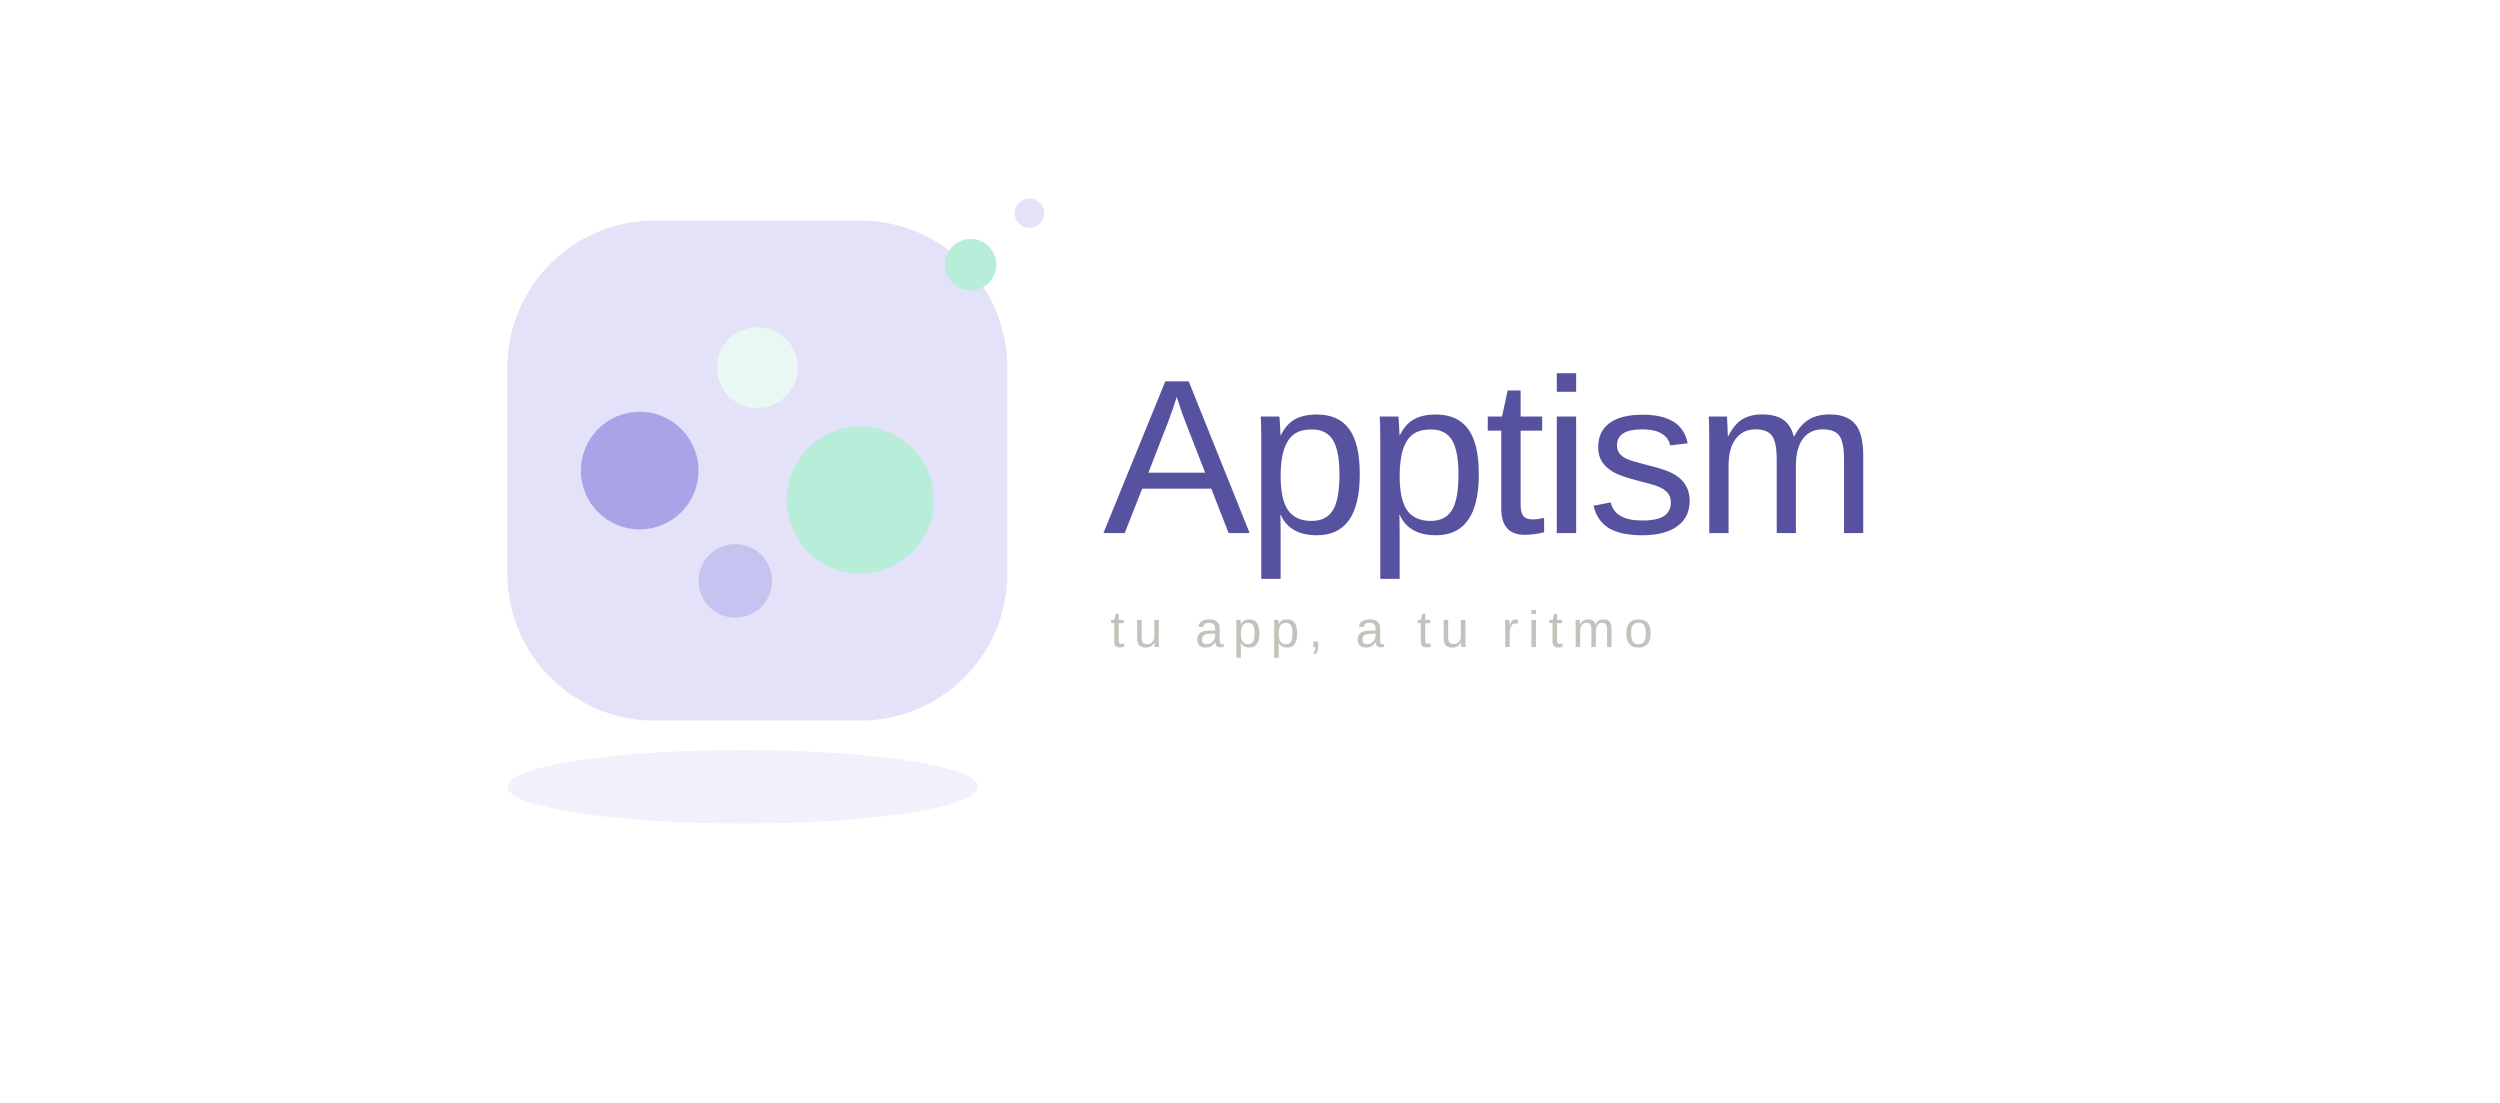
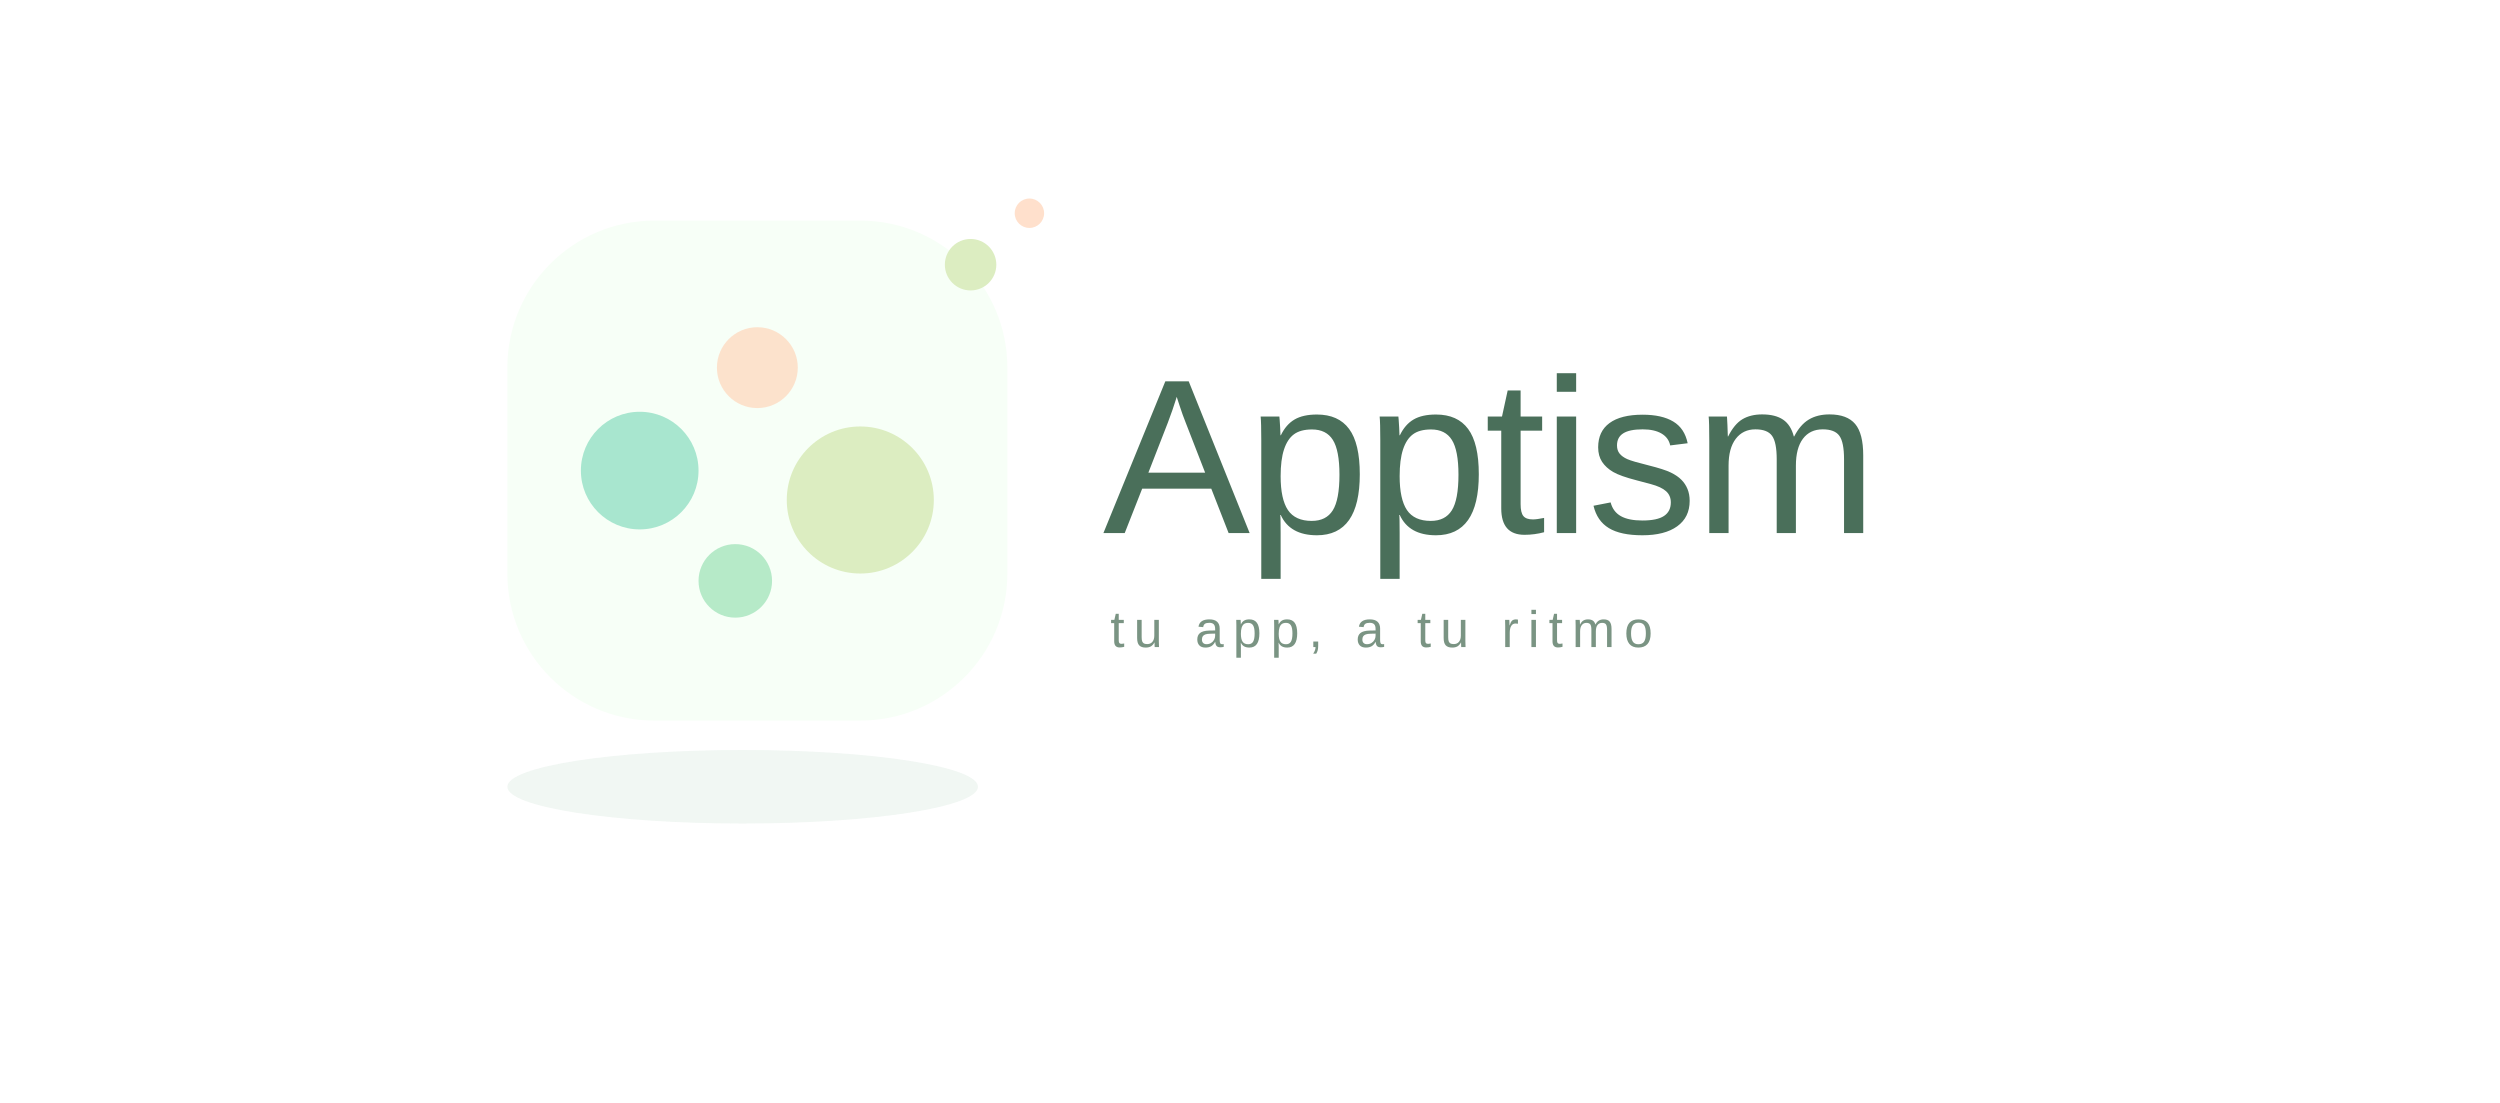
<svg xmlns="http://www.w3.org/2000/svg" width="100%" viewBox="0 0 680 300">
-   <ellipse cx="202" cy="214" rx="64" ry="10" fill="#C9C4F0" opacity="0.25" />
-   <rect x="138" y="60" width="136" height="136" rx="40" fill="#E4E2F8" />
-   <circle cx="174" cy="128" r="16" fill="#A9A3E8" />
-   <circle cx="206" cy="100" r="11" fill="#EAF8F3" />
-   <circle cx="234" cy="136" r="20" fill="#B8EDD9" />
-   <circle cx="200" cy="158" r="10" fill="#A9A3E8" opacity="0.50" />
-   <circle cx="264" cy="72" r="7" fill="#B8EDD9" />
-   <circle cx="280" cy="58" r="4" fill="#E4E2F8" />
-   <text x="300" y="145" font-family="Segoe UI, Arial, sans-serif" font-size="60" font-weight="500" letter-spacing="-1" fill="#5652A0" dominant-baseline="auto">Apptism</text>
-   <text x="302" y="176" font-family="Segoe UI, Arial, sans-serif" font-size="14" font-weight="400" fill="#C4C2BA" letter-spacing="2.5">tu app, a tu ritmo</text>
+   <ellipse cx="202" cy="214" rx="64" ry="10" fill="#CFE3D6" opacity="0.30" />
+   <rect x="138" y="60" width="136" height="136" rx="40" fill="#F7FFF7" />
+   <circle cx="174" cy="128" r="16" fill="#A8E6CF" />
+   <circle cx="206" cy="100" r="11" fill="#FFD3B6" opacity="0.65" />
+   <circle cx="234" cy="136" r="20" fill="#DCEDC1" />
+   <circle cx="200" cy="158" r="10" fill="#81D8A3" opacity="0.55" />
+   <circle cx="264" cy="72" r="7" fill="#DCEDC1" />
+   <circle cx="280" cy="58" r="4" fill="#FFD3B6" opacity="0.70" />
+   <text x="300" y="145" font-family="Segoe UI, Arial, sans-serif" font-size="60" font-weight="500" letter-spacing="-1" fill="#4A6F5A" dominant-baseline="auto">Apptism</text>
+   <text x="302" y="176" font-family="Segoe UI, Arial, sans-serif" font-size="14" font-weight="400" fill="#7A9483" letter-spacing="2.5">tu app, a tu ritmo</text>
</svg>
